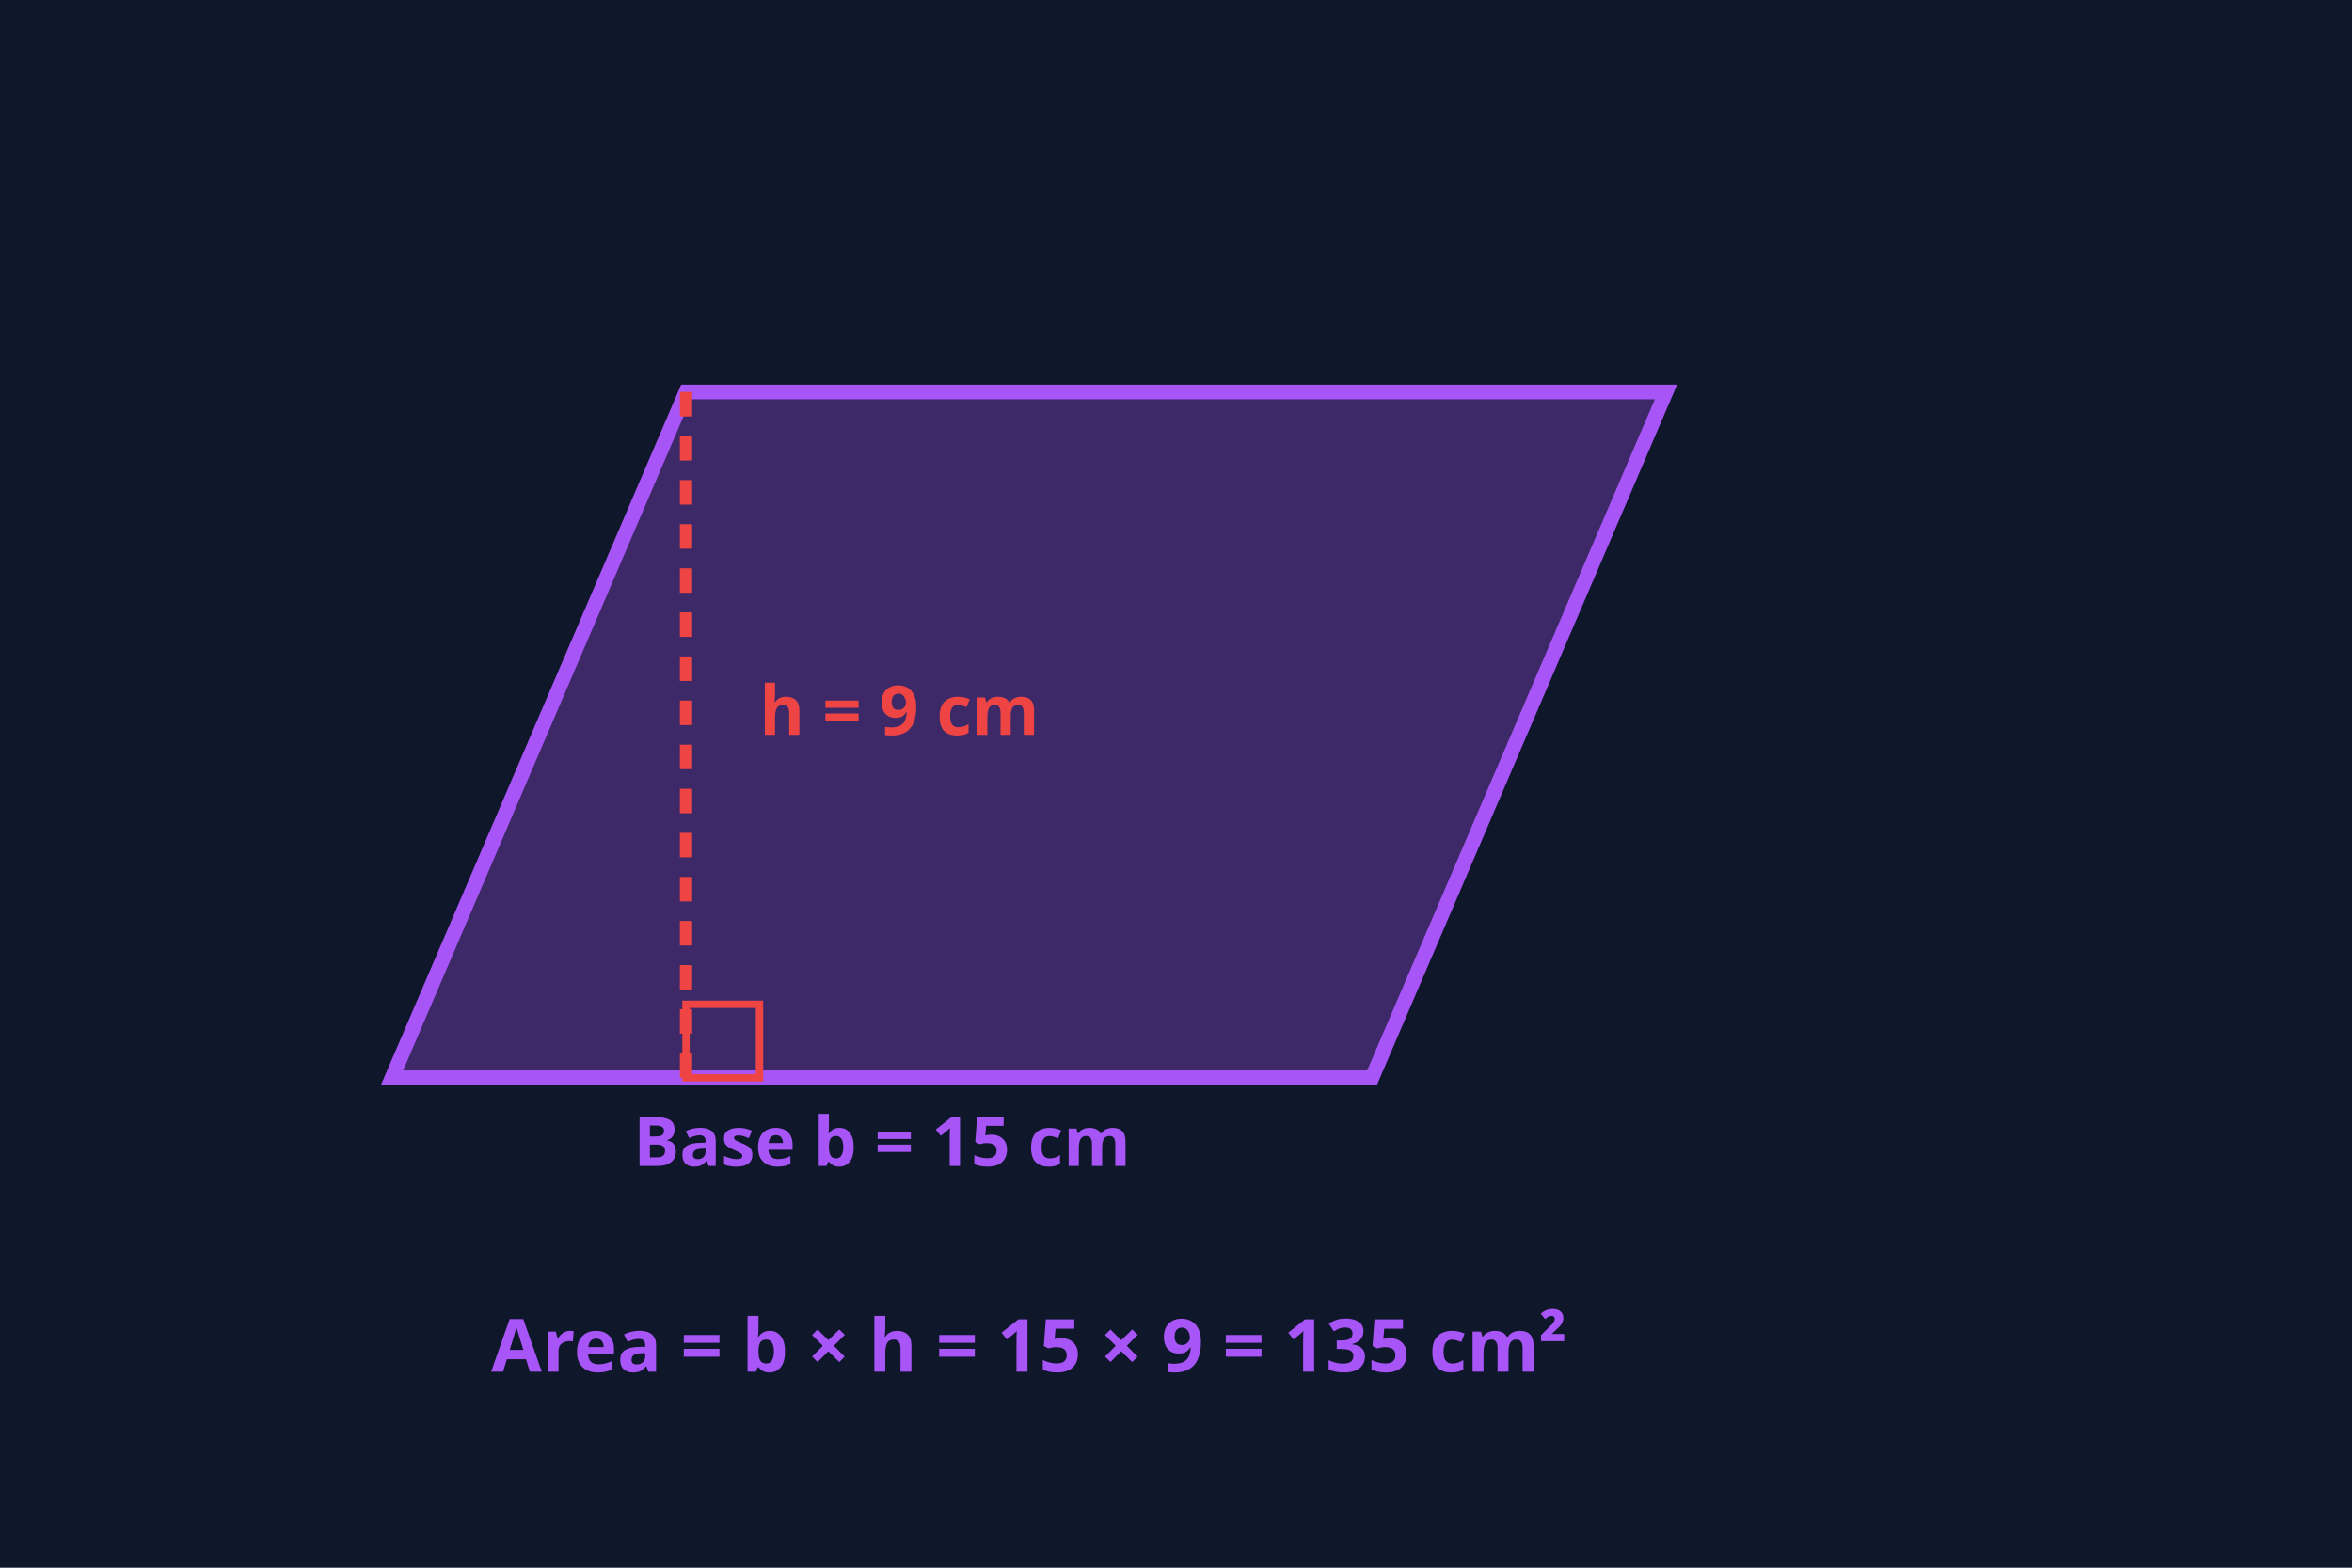
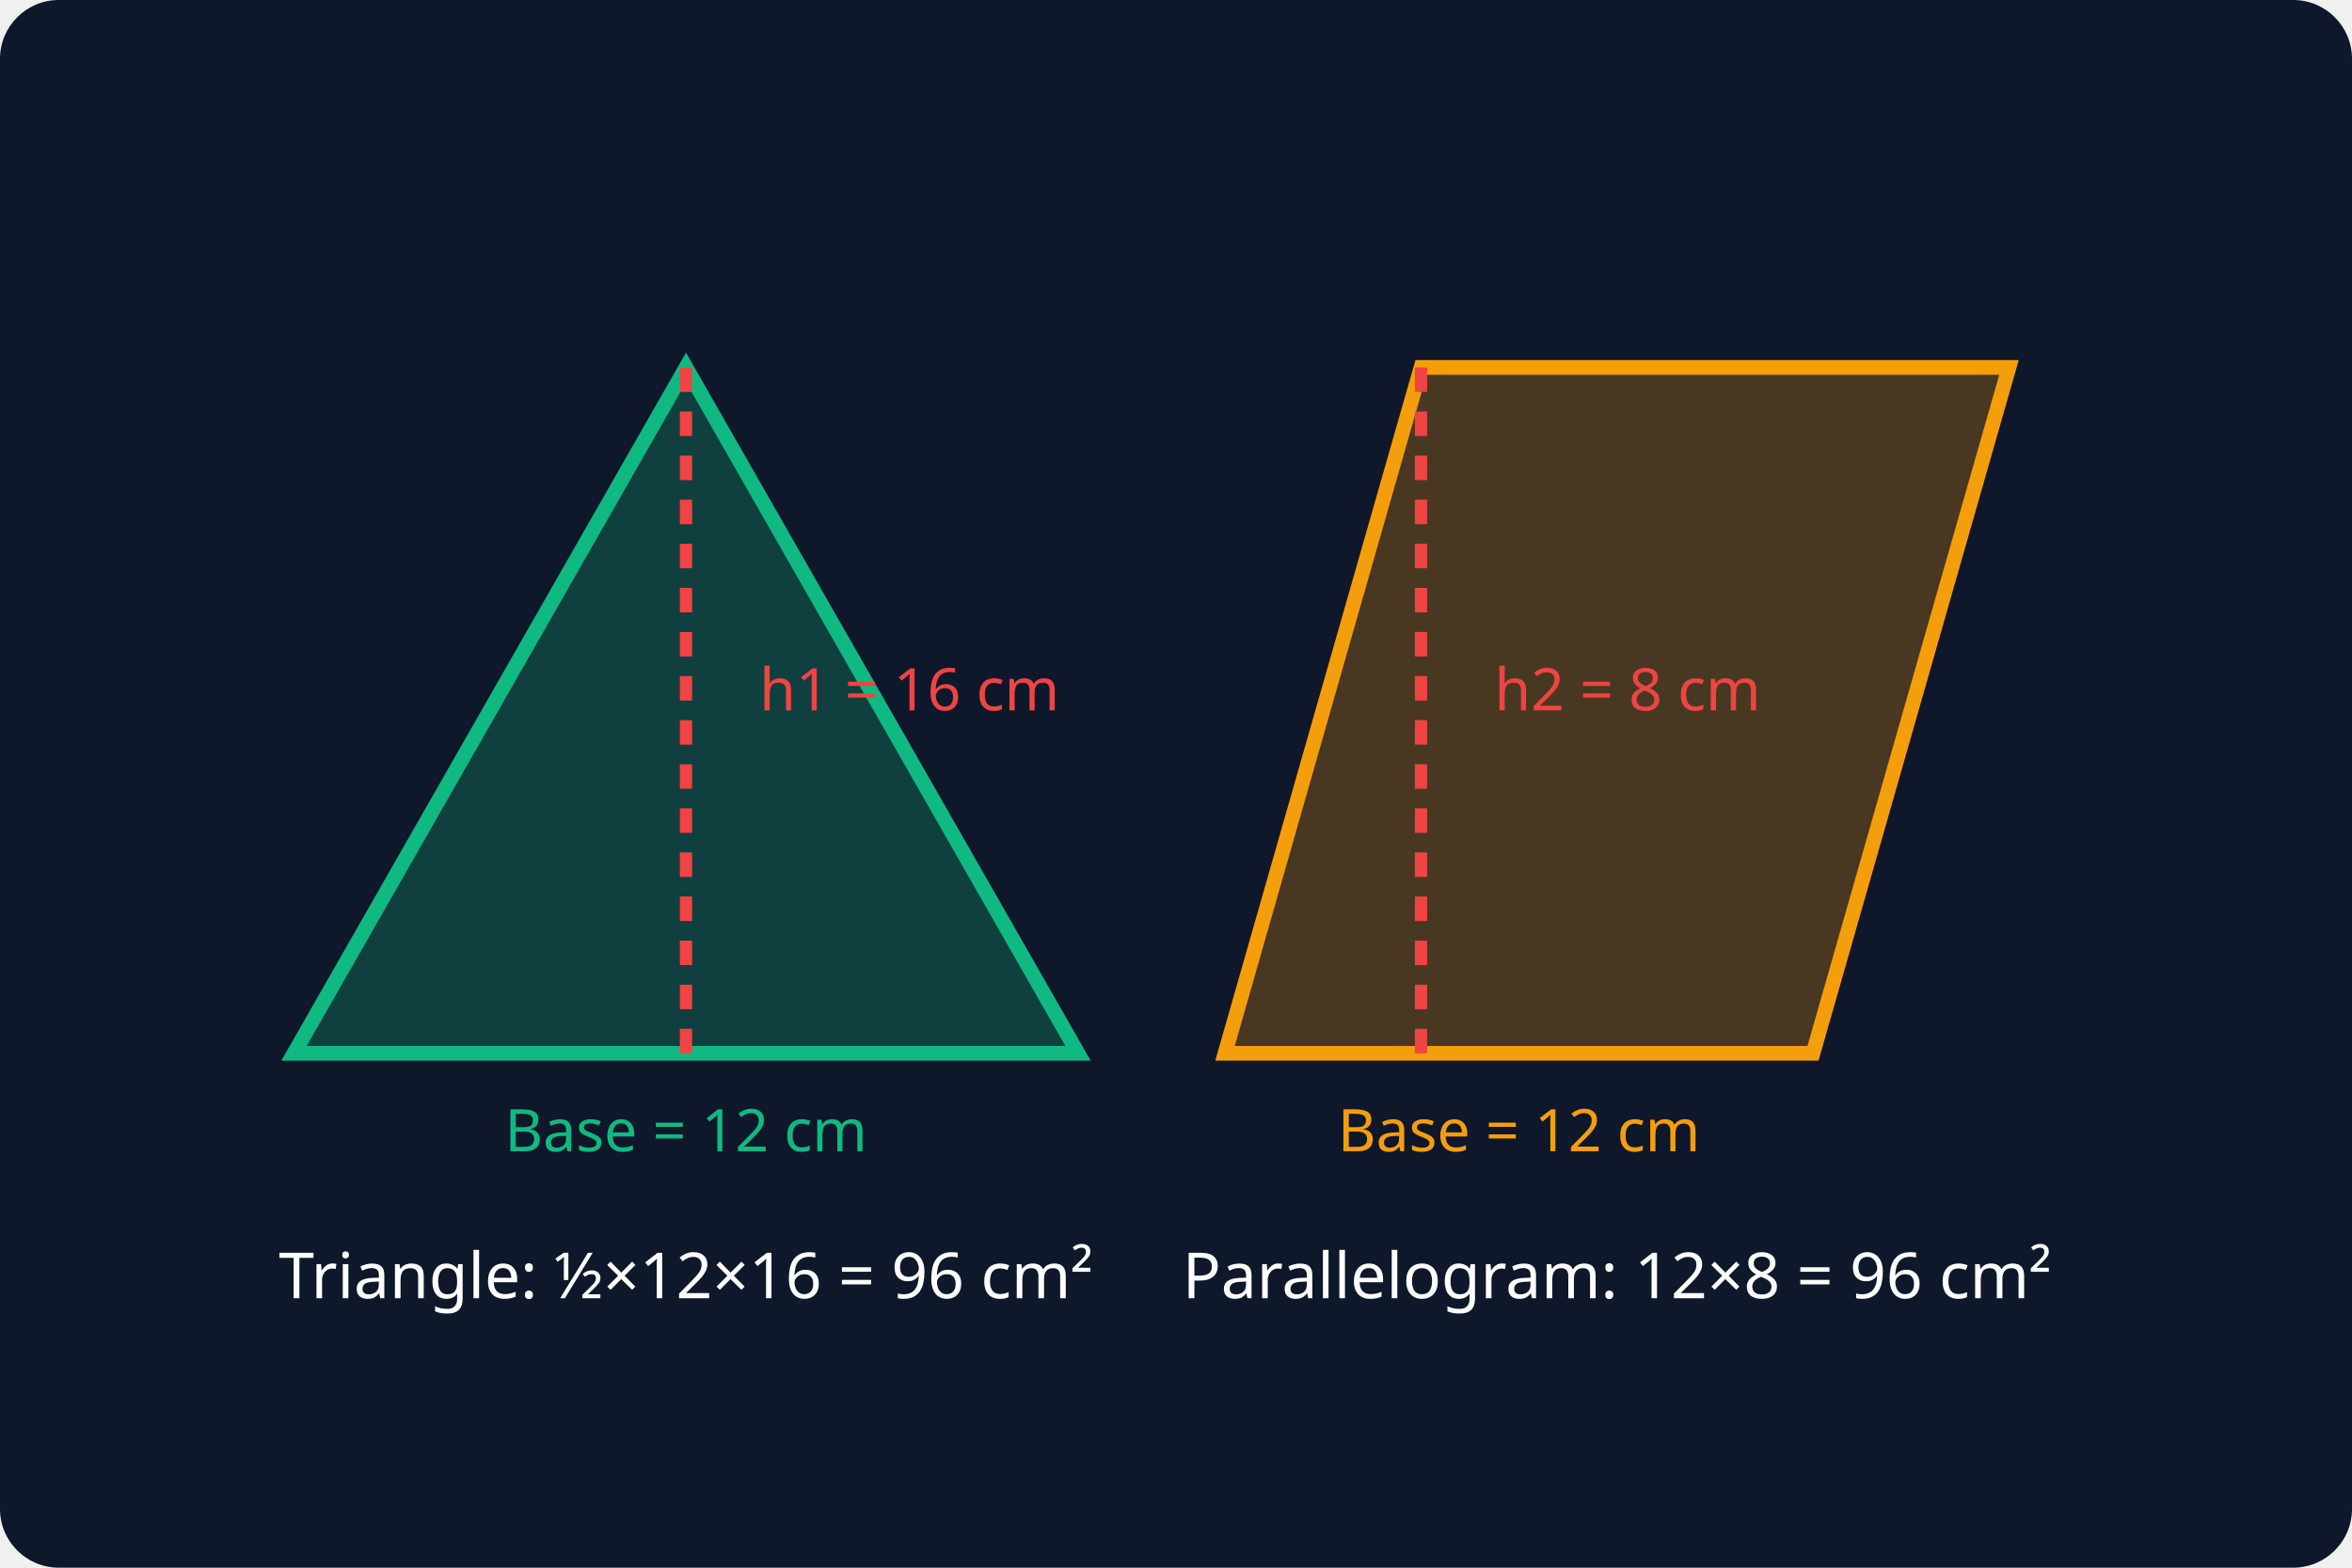
<svg xmlns="http://www.w3.org/2000/svg" width="480" height="320" viewBox="0 0 480 320">
  <defs>
    <marker id="arrow" viewBox="0 0 10 10" refX="5" refY="5" markerWidth="6" markerHeight="6" orient="auto-start-reverse">
      <path d="M 0 0 L 10 5 L 0 10 z" fill="#f59e0b" />
    </marker>
  </defs>
-   <rect width="100%" height="100%" fill="#0f172a" />
-   <g transform="translate(80, 40)">
-     <polygon points="60,40 260,40 200,180 0,180" fill="rgba(168, 85, 247, 0.3)" stroke="#a855f7" stroke-width="3" />
-     <line x1="60" y1="40" x2="60" y2="180" stroke="#ef4444" stroke-width="2.5" stroke-dasharray="5,4" />
-     <rect x="60" y="165" width="15" height="15" fill="none" stroke="#ef4444" stroke-width="1.5" />
-     <text x="100" y="198" text-anchor="middle" font-family="sans-serif" font-size="14" fill="#a855f7" font-weight="bold">Base b = 15 cm</text>
-     <text x="75" y="110" font-family="sans-serif" font-size="14" fill="#ef4444" font-weight="bold">h = 9 cm</text>
-     <text x="130" y="240" text-anchor="middle" font-family="sans-serif" font-size="15" fill="#a855f7" font-weight="bold">Area = b × h = 15 × 9 = 135 cm²</text>
+   <rect width="100%" height="100%" fill="#0f172a" rx="12" />
+   <g transform="translate(40, 35)">
+     <polygon points="20,180 180,180 100,40" fill="rgba(16, 185, 129, 0.25)" stroke="#10b981" stroke-width="3" />
+     <line x1="100" y1="40" x2="100" y2="180" stroke="#ef4444" stroke-width="2.5" stroke-dasharray="5,4" />
+     <text x="100" y="200" text-anchor="middle" font-family="sans-serif" font-size="12" fill="#10b981">Base = 12 cm</text>
+     <text x="115" y="110" font-family="sans-serif" font-size="12" fill="#ef4444">h1 = 16 cm</text>
+     <text x="100" y="230" text-anchor="middle" font-family="sans-serif" font-size="13" fill="#ffffff">Triangle: ½×12×16 = 96 cm²</text>
+     <polygon points="250,40 370,40 330,180 210,180" fill="rgba(245, 158, 11, 0.25)" stroke="#f59e0b" stroke-width="3" />
+     <line x1="250" y1="40" x2="250" y2="180" stroke="#ef4444" stroke-width="2.5" stroke-dasharray="5,4" />
+     <text x="270" y="200" text-anchor="middle" font-family="sans-serif" font-size="12" fill="#f59e0b">Base = 12 cm</text>
+     <text x="265" y="110" font-family="sans-serif" font-size="12" fill="#ef4444">h2 = 8 cm</text>
+     <text x="290" y="230" text-anchor="middle" font-family="sans-serif" font-size="13" fill="#ffffff">Parallelogram: 12×8 = 96 cm²</text>
  </g>
</svg>
